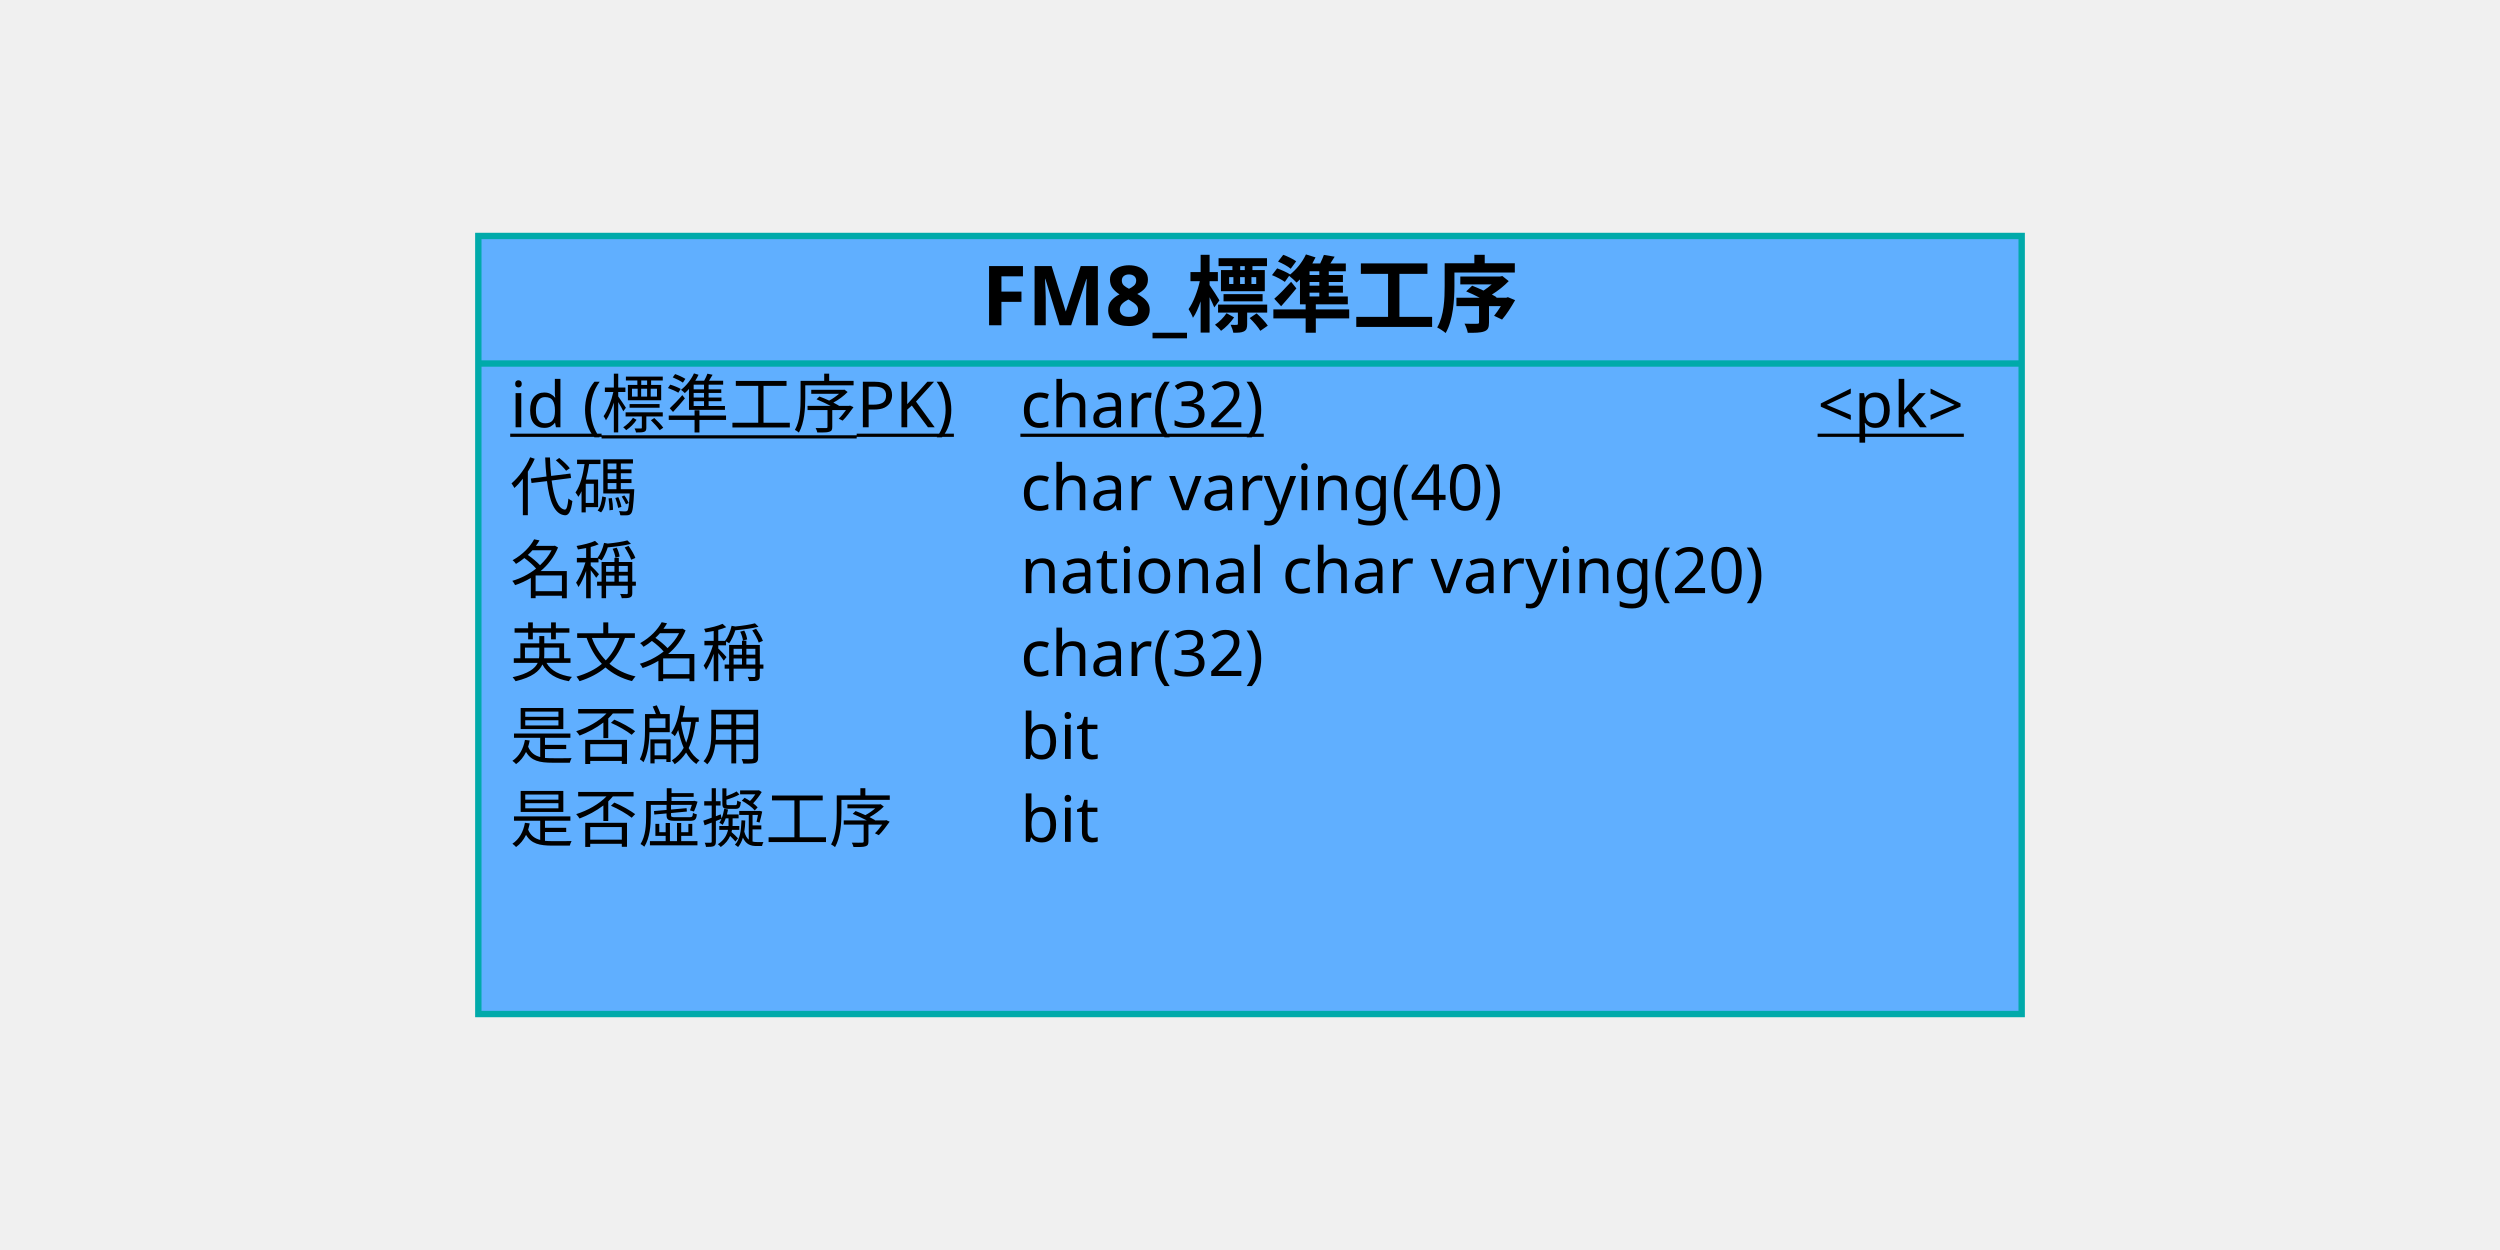
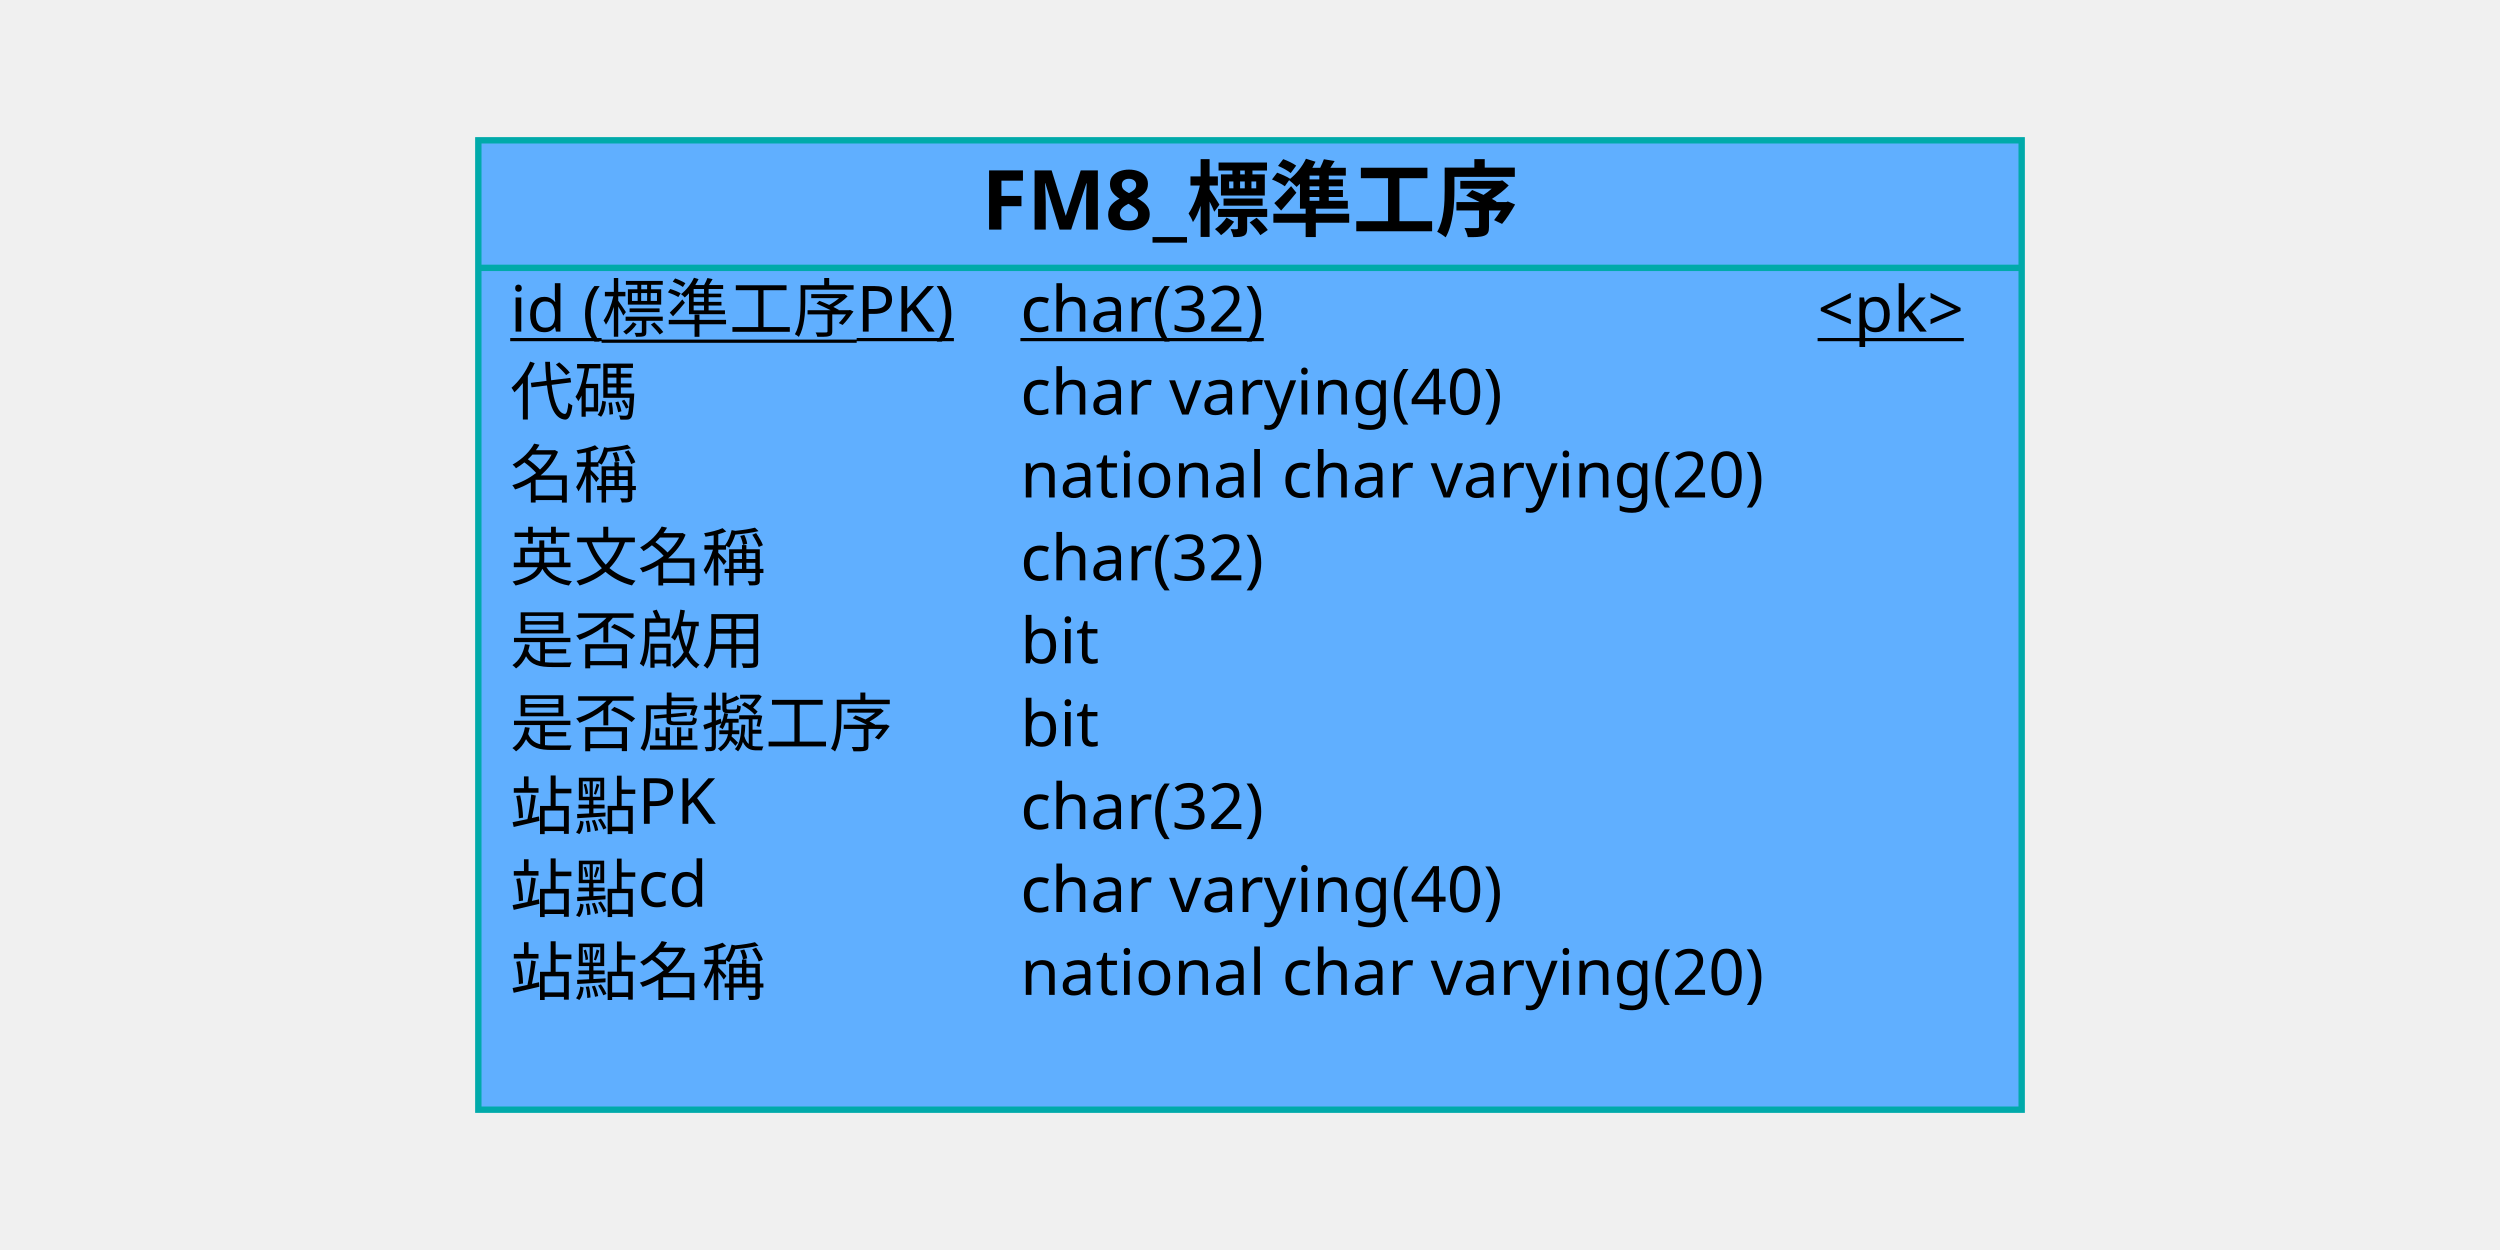
<svg xmlns="http://www.w3.org/2000/svg" xmlns:xlink="http://www.w3.org/1999/xlink" width="102mm" height="51mm" version="1.1" viewBox="0 0 388 196">
  <a target="_parent" xlink:href="Fact49.htm#1889">
-     <rect x="73" y="37" fill="#ffffff" width="0" height="0" stroke="none" stroke-width="0" />
-     <rect x="73" y="37" fill="#60afff" width="242" height="122" stroke="#00aaaa" stroke-width="1" />
-     <text x="194" y="51" fill="#000000" font-size="13" font-family="'Arial Unicode MS','微軟雅黑'" font-weight="bold" text-anchor="middle">FM8_標準工序</text>
-     <line x1="73" x2="315" y1="57" y2="57" stroke="#00aaaa" stroke-width="1" />
-     <text x="78" y="67" fill="#000000" font-size="10" font-family="'Arial Unicode MS','微軟雅黑'" text-anchor="start" text-decoration="underline">id (標準工序PK)</text>
-     <text x="78" y="80" fill="#000000" font-size="10" font-family="'Arial Unicode MS','微軟雅黑'" text-anchor="start">代碼</text>
-     <text x="78" y="93" fill="#000000" font-size="10" font-family="'Arial Unicode MS','微軟雅黑'" text-anchor="start">名稱</text>
-     <text x="78" y="106" fill="#000000" font-size="10" font-family="'Arial Unicode MS','微軟雅黑'" text-anchor="start">英文名稱</text>
-     <text x="78" y="119" fill="#000000" font-size="10" font-family="'Arial Unicode MS','微軟雅黑'" text-anchor="start">是否啟用</text>
-     <text x="78" y="132" fill="#000000" font-size="10" font-family="'Arial Unicode MS','微軟雅黑'" text-anchor="start">是否虛擬工序</text>
-     <text x="158" y="67" fill="#000000" font-size="10" font-family="'Arial Unicode MS','微軟雅黑'" text-anchor="start" text-decoration="underline">char(32)</text>
-     <text x="158" y="80" fill="#000000" font-size="10" font-family="'Arial Unicode MS','微軟雅黑'" text-anchor="start">char varying(40)</text>
-     <text x="158" y="93" fill="#000000" font-size="10" font-family="'Arial Unicode MS','微軟雅黑'" text-anchor="start">national char varying(20)</text>
-     <text x="158" y="106" fill="#000000" font-size="10" font-family="'Arial Unicode MS','微軟雅黑'" text-anchor="start">char(32)</text>
-     <text x="158" y="119" fill="#000000" font-size="10" font-family="'Arial Unicode MS','微軟雅黑'" text-anchor="start">bit</text>
-     <text x="158" y="132" fill="#000000" font-size="10" font-family="'Arial Unicode MS','微軟雅黑'" text-anchor="start">bit</text>
-     <text x="283" y="67" fill="#000000" font-size="10" font-family="'Arial Unicode MS','微軟雅黑'" text-anchor="start" text-decoration="underline">&lt;pk&gt;</text>
+     <rect x="73" y="22" fill="#ffffff" width="0" height="0" stroke="none" stroke-width="0" />
+     <rect x="73" y="22" fill="#60afff" width="242" height="152" stroke="#00aaaa" stroke-width="1" />
+     <text x="194" y="36" fill="#000000" font-size="13" font-family="'Arial Unicode MS','微軟雅黑'" font-weight="bold" text-anchor="middle">FM8_標準工序</text>
+     <line x1="73" x2="315" y1="42" y2="42" stroke="#00aaaa" stroke-width="1" />
+     <text x="78" y="52" fill="#000000" font-size="10" font-family="'Arial Unicode MS','微軟雅黑'" text-anchor="start" text-decoration="underline">id (標準工序PK)</text>
+     <text x="78" y="65" fill="#000000" font-size="10" font-family="'Arial Unicode MS','微軟雅黑'" text-anchor="start">代碼</text>
+     <text x="78" y="78" fill="#000000" font-size="10" font-family="'Arial Unicode MS','微軟雅黑'" text-anchor="start">名稱</text>
+     <text x="78" y="91" fill="#000000" font-size="10" font-family="'Arial Unicode MS','微軟雅黑'" text-anchor="start">英文名稱</text>
+     <text x="78" y="104" fill="#000000" font-size="10" font-family="'Arial Unicode MS','微軟雅黑'" text-anchor="start">是否啟用</text>
+     <text x="78" y="117" fill="#000000" font-size="10" font-family="'Arial Unicode MS','微軟雅黑'" text-anchor="start">是否虛擬工序</text>
+     <text x="78" y="130" fill="#000000" font-size="10" font-family="'Arial Unicode MS','微軟雅黑'" text-anchor="start">站點PK</text>
+     <text x="78" y="143" fill="#000000" font-size="10" font-family="'Arial Unicode MS','微軟雅黑'" text-anchor="start">站點cd</text>
+     <text x="78" y="156" fill="#000000" font-size="10" font-family="'Arial Unicode MS','微軟雅黑'" text-anchor="start">站點名稱</text>
+     <text x="158" y="52" fill="#000000" font-size="10" font-family="'Arial Unicode MS','微軟雅黑'" text-anchor="start" text-decoration="underline">char(32)</text>
+     <text x="158" y="65" fill="#000000" font-size="10" font-family="'Arial Unicode MS','微軟雅黑'" text-anchor="start">char varying(40)</text>
+     <text x="158" y="78" fill="#000000" font-size="10" font-family="'Arial Unicode MS','微軟雅黑'" text-anchor="start">national char varying(20)</text>
+     <text x="158" y="91" fill="#000000" font-size="10" font-family="'Arial Unicode MS','微軟雅黑'" text-anchor="start">char(32)</text>
+     <text x="158" y="104" fill="#000000" font-size="10" font-family="'Arial Unicode MS','微軟雅黑'" text-anchor="start">bit</text>
+     <text x="158" y="117" fill="#000000" font-size="10" font-family="'Arial Unicode MS','微軟雅黑'" text-anchor="start">bit</text>
+     <text x="158" y="130" fill="#000000" font-size="10" font-family="'Arial Unicode MS','微軟雅黑'" text-anchor="start">char(32)</text>
+     <text x="158" y="143" fill="#000000" font-size="10" font-family="'Arial Unicode MS','微軟雅黑'" text-anchor="start">char varying(40)</text>
+     <text x="158" y="156" fill="#000000" font-size="10" font-family="'Arial Unicode MS','微軟雅黑'" text-anchor="start">national char varying(20)</text>
+     <text x="283" y="52" fill="#000000" font-size="10" font-family="'Arial Unicode MS','微軟雅黑'" text-anchor="start" text-decoration="underline">&lt;pk&gt;</text>
  </a>
</svg>
